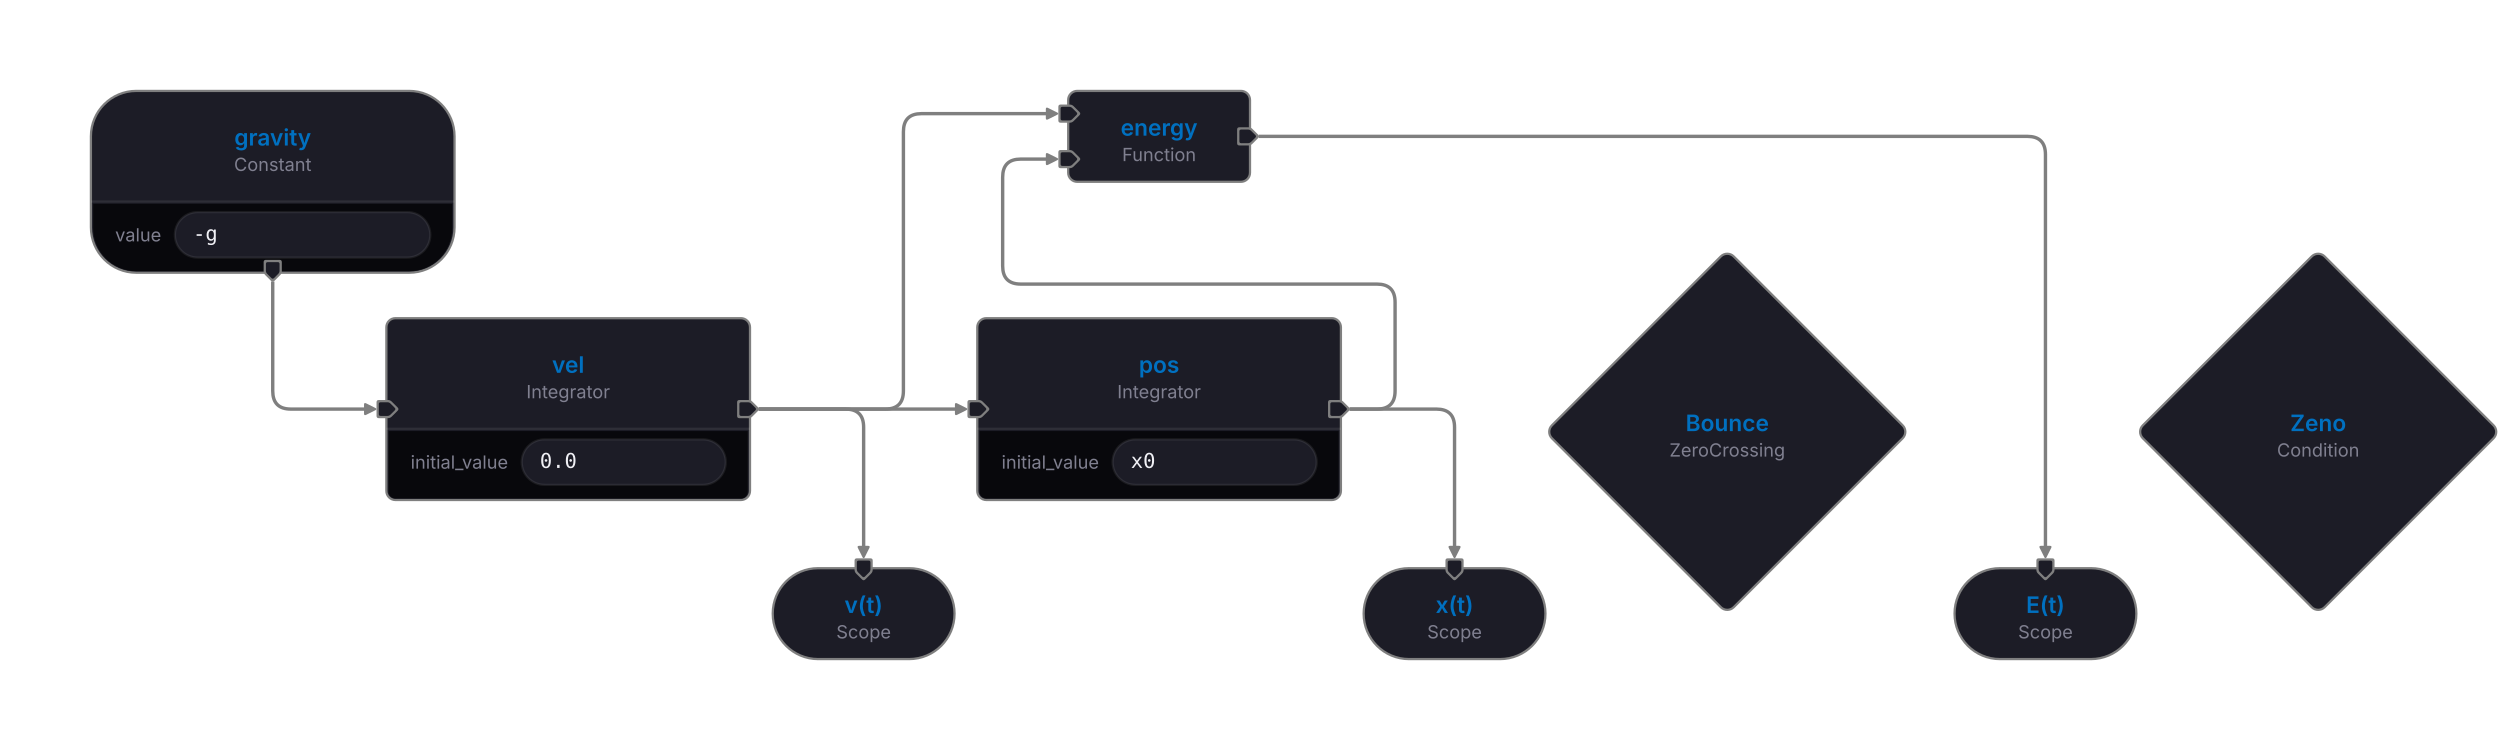
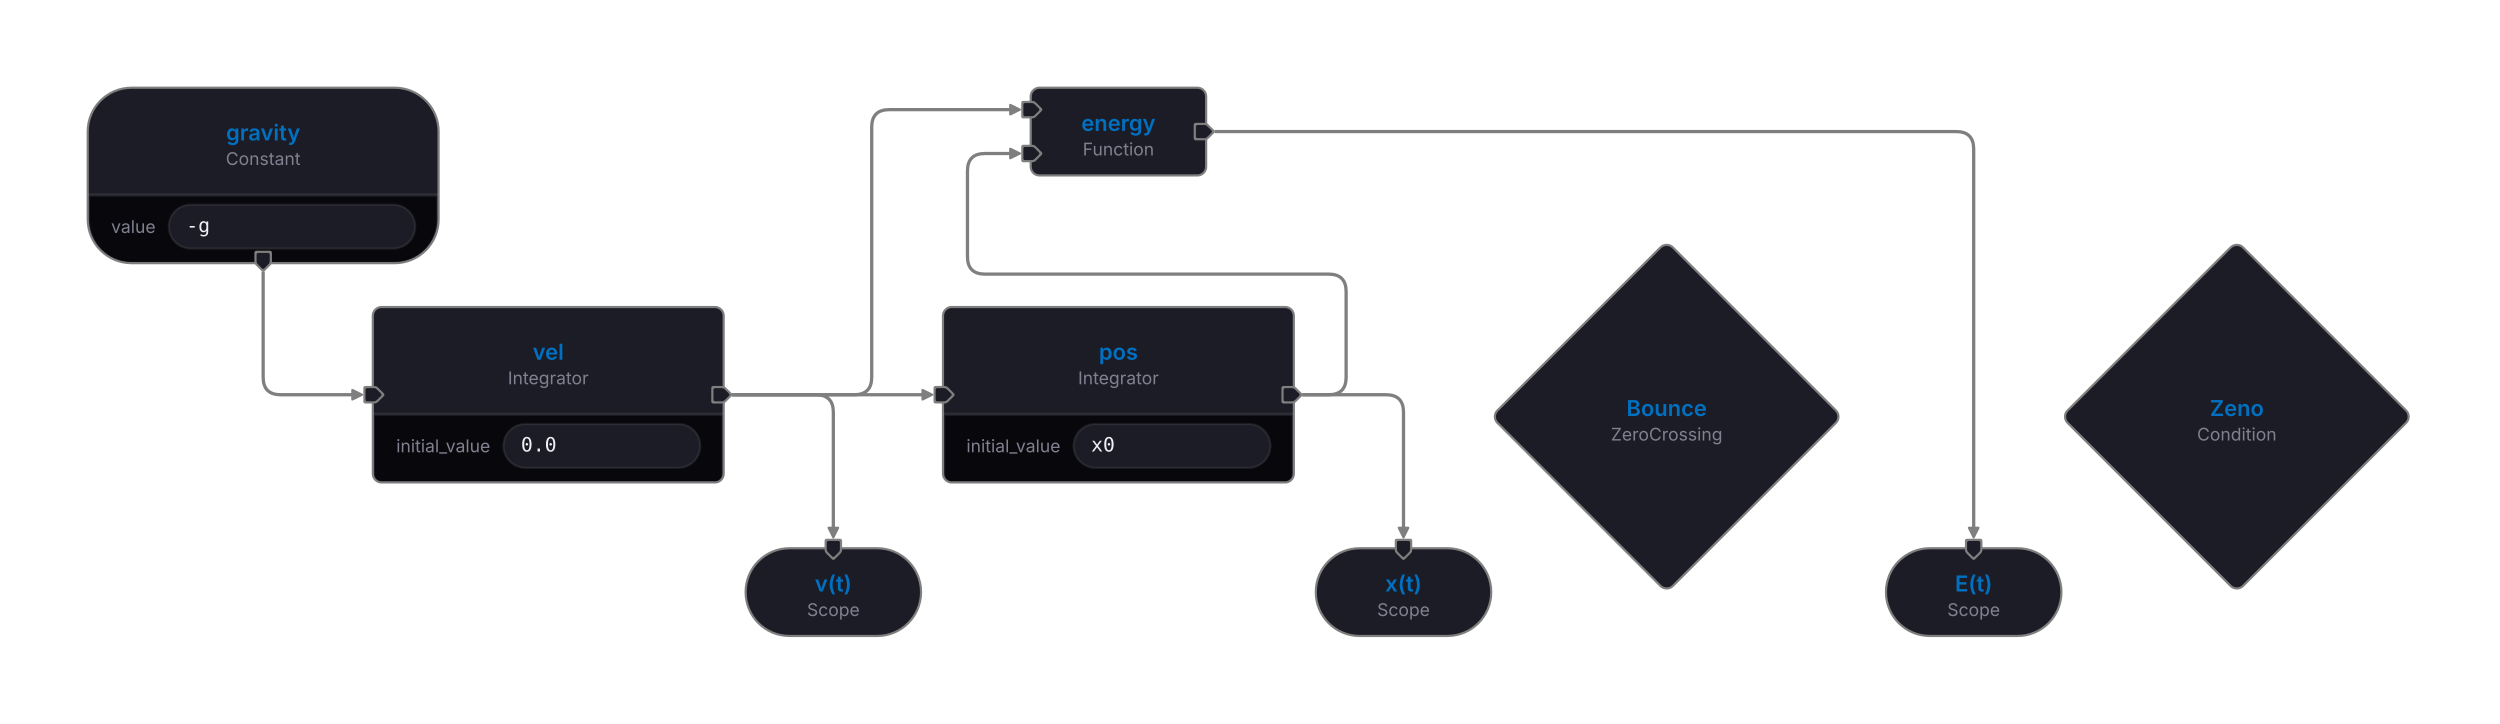
- <svg xmlns="http://www.w3.org/2000/svg" width="1100" height="330" viewBox="240 70 1100 330">
+ <svg xmlns="http://www.w3.org/2000/svg" width="1140" height="330" viewBox="240 70 1140 330">
  <g class="edges">
    <g class="edge">
      <path d="M360 193.833L360 213.833L 360,242Q 360,250 368,250L381.167 250L401.167 250" fill="none" stroke="#7F7F7F" stroke-width="1.5" />
-       <g transform="translate(401.1666, 250.0001) rotate(0) translate(5, 0)">
+       <g transform="translate(401.1667, 250) rotate(0) translate(5, 0)">
        <path d="M -5 -2.5 L -1 -0.5 Q 0 0 -1 0.5 L -5 2.5 Q -6 3 -6 2 L -6 -2 Q -6 -3 -5 -2.5 Z" fill="#7F7F7F" />
      </g>
    </g>
    <g class="edge">
-       <path d="M573.834 250L593.834 250L617.5 250L617.5 250L641.167 250L661.167 250" fill="none" stroke="#7F7F7F" stroke-width="1.5" />
-       <g transform="translate(661.1667, 250.0001) rotate(0) translate(5, 0)">
+       <path d="M573.833 250L593.833 250L617.5 250L617.5 250L641.167 250L661.167 250" fill="none" stroke="#7F7F7F" stroke-width="1.5" />
+       <g transform="translate(661.1667, 250) rotate(0) translate(5, 0)">
        <path d="M -5 -2.5 L -1 -0.5 Q 0 0 -1 0.5 L -5 2.5 Q -6 3 -6 2 L -6 -2 Q -6 -3 -5 -2.5 Z" fill="#7F7F7F" />
      </g>
    </g>
    <g class="edge">
-       <path d="M833.834 250L853.834 250L 872,250Q 880,250 880,258L880 291.167L880 311.167" fill="none" stroke="#7F7F7F" stroke-width="1.5" />
+       <path d="M833.833 250L853.833 250L 872,250Q 880,250 880,258L880 291.167L880 311.167" fill="none" stroke="#7F7F7F" stroke-width="1.5" />
      <g transform="translate(880, 311.1667) rotate(90) translate(5, 0)">
        <path d="M -5 -2.5 L -1 -0.5 Q 0 0 -1 0.5 L -5 2.5 Q -6 3 -6 2 L -6 -2 Q -6 -3 -5 -2.5 Z" fill="#7F7F7F" />
      </g>
    </g>
    <g class="edge">
-       <path d="M573.834 250L593.834 250L 612,250Q 620,250 620,258L620 291.167L620 311.167" fill="none" stroke="#7F7F7F" stroke-width="1.5" />
-       <g transform="translate(620.0001, 311.1667) rotate(90) translate(5, 0)">
+       <path d="M573.833 250L593.833 250L 612,250Q 620,250 620,258L620 291.167L620 311.167" fill="none" stroke="#7F7F7F" stroke-width="1.5" />
+       <g transform="translate(620, 311.1667) rotate(90) translate(5, 0)">
        <path d="M -5 -2.5 L -1 -0.5 Q 0 0 -1 0.5 L -5 2.5 Q -6 3 -6 2 L -6 -2 Q -6 -3 -5 -2.5 Z" fill="#7F7F7F" />
      </g>
    </g>
    <g class="edge">
-       <path d="M573.834 250L593.834 250L 629.5,250Q 637.5,250 637.5,242L 637.5,128Q 637.5,120 645.5,120L681.167 120L701.167 120" fill="none" stroke="#7F7F7F" stroke-width="1.5" />
+       <path d="M573.833 250L593.833 250L 629.5,250Q 637.5,250 637.5,242L 637.5,128Q 637.5,120 645.5,120L681.167 120L701.167 120" fill="none" stroke="#7F7F7F" stroke-width="1.5" />
      <g transform="translate(701.1667, 120) rotate(0) translate(5, 0)">
        <path d="M -5 -2.5 L -1 -0.5 Q 0 0 -1 0.5 L -5 2.5 Q -6 3 -6 2 L -6 -2 Q -6 -3 -5 -2.5 Z" fill="#7F7F7F" />
      </g>
    </g>
    <g class="edge">
-       <path d="M833.834 250L 845.834,250Q 853.834,250 853.834,242L 853.834,203Q 853.834,195 845.834,195L 689.167,195Q 681.167,195 681.167,187L 681.167,148Q 681.167,140 689.167,140L701.167 140" fill="none" stroke="#7F7F7F" stroke-width="1.5" />
-       <g transform="translate(701.1667, 140.0001) rotate(0) translate(5, 0)">
+       <path d="M833.833 250L 845.833,250Q 853.833,250 853.833,242L 853.833,203Q 853.833,195 845.833,195L 689.167,195Q 681.167,195 681.167,187L 681.167,148Q 681.167,140 689.167,140L701.167 140" fill="none" stroke="#7F7F7F" stroke-width="1.5" />
+       <g transform="translate(701.1667, 140) rotate(0) translate(5, 0)">
        <path d="M -5 -2.5 L -1 -0.5 Q 0 0 -1 0.5 L -5 2.5 Q -6 3 -6 2 L -6 -2 Q -6 -3 -5 -2.5 Z" fill="#7F7F7F" />
      </g>
    </g>
    <g class="edge">
      <path d="M793.833 130L813.833 130L 1132,130Q 1140,130 1140,138L1140 291.167L1140 311.167" fill="none" stroke="#7F7F7F" stroke-width="1.5" />
      <g transform="translate(1140, 311.1667) rotate(90) translate(5, 0)">
        <path d="M -5 -2.5 L -1 -0.5 Q 0 0 -1 0.5 L -5 2.5 Q -6 3 -6 2 L -6 -2 Q -6 -3 -5 -2.5 Z" fill="#7F7F7F" />
      </g>
    </g>
  </g>
  <g class="events">
    <g class="event" data-id="1455e789-9e7d-4139-8a4e-896feecff3d3">
      <rect x="943.431" y="203.431" width="113.137" height="113.137" rx="4" fill="#1c1c26" transform="rotate(45 1000 260)" />
      <rect x="943.431" y="203.431" width="113.137" height="113.137" rx="4" fill="none" stroke="#7F7F7F" stroke-width="1" transform="rotate(45 1000 260)" />
      <text x="1000" y="256" text-anchor="middle" dominant-baseline="middle" fill="#0070C0" font-size="10" font-weight="600" font-family="system-ui, -apple-system, sans-serif">Bounce</text>
      <text x="1000" y="268" text-anchor="middle" dominant-baseline="middle" fill="#808090" font-size="8" font-family="system-ui, -apple-system, sans-serif">ZeroCrossing</text>
    </g>
    <g class="event" data-id="eda13d11-f264-4861-ba54-e17c48884905">
      <rect x="1203.431" y="203.431" width="113.137" height="113.137" rx="4" fill="#1c1c26" transform="rotate(45 1260 260)" />
      <rect x="1203.431" y="203.431" width="113.137" height="113.137" rx="4" fill="none" stroke="#7F7F7F" stroke-width="1" transform="rotate(45 1260 260)" />
      <text x="1260" y="256" text-anchor="middle" dominant-baseline="middle" fill="#0070C0" font-size="10" font-weight="600" font-family="system-ui, -apple-system, sans-serif">Zeno</text>
      <text x="1260" y="268" text-anchor="middle" dominant-baseline="middle" fill="#808090" font-size="8" font-family="system-ui, -apple-system, sans-serif">Condition</text>
    </g>
  </g>
  <g class="nodes">
    <g class="node" data-id="1642f372-0929-4a73-a786-11a5a9b2ce0b">
      <rect x="670" y="210" width="160" height="80" rx="4" fill="#1c1c26" />
      <rect x="670" y="210" width="160" height="80" rx="4" fill="none" stroke="#7F7F7F" stroke-width="1" />
      <text x="750" y="230.333" text-anchor="middle" dominant-baseline="middle" fill="#0070C0" font-size="10" font-weight="600" font-family="system-ui, -apple-system, sans-serif">pos</text>
      <text x="750" y="242.333" text-anchor="middle" dominant-baseline="middle" fill="#808090" font-size="8" font-family="system-ui, -apple-system, sans-serif">Integrator</text>
      <line x1="670" y1="258.667" x2="830" y2="258.667" stroke="rgba(255, 255, 255, 0.08)" stroke-width="1" />
      <path d="M671,259.667 h158 v26.667 a3,3 0 0 1 -3,3 h-152 a3,3 0 0 1 -3,-3 v-26.667 z" fill="#08080c" />
      <text x="680.667" y="273.333" dominant-baseline="middle" fill="#808090" font-size="8" font-family="system-ui, -apple-system, sans-serif">initial_value</text>
      <rect x="729.552" y="263.333" width="89.781" height="20" rx="10" fill="#1c1c26" stroke="rgba(255, 255, 255, 0.08)" stroke-width="1" />
      <text x="737.552" y="273.333" dominant-baseline="middle" fill="#f0f0f5" font-size="9" font-family="ui-monospace, monospace">x0 </text>
      <g transform="translate(665.67, 246.00)">
        <path d="M 1.00 0.00 L 5.00 0.00 Q 6.00 0.00 6.71 0.71 L 9.29 3.29 Q 10.00 4.00 9.29 4.71 L 6.71 7.29 Q 6.00 8.00 5.00 8.00 L 1.00 8.00 Q 0.00 8.00 0.00 7.00 L 0.00 1.00 Q 0.00 0.00 1.00 0.00 Z" fill="#7F7F7F" />
        <path d="M 0.80 0.00 L 3.79 0.00 Q 4.59 0.00 5.15 0.57 L 7.02 2.43 Q 7.59 3.00 7.02 3.57 L 5.15 5.43 Q 4.59 6.00 3.79 6.00 L 0.80 6.00 Q 0.00 6.00 0.00 5.20 L 0.00 0.80 Q 0.00 0.00 0.80 0.00 Z" fill="#1c1c26" transform="translate(1, 1)" />
      </g>
      <g transform="translate(824.33, 246.00)">
        <path d="M 1.00 0.00 L 5.00 0.00 Q 6.00 0.00 6.71 0.71 L 9.29 3.29 Q 10.00 4.00 9.29 4.71 L 6.71 7.29 Q 6.00 8.00 5.00 8.00 L 1.00 8.00 Q 0.00 8.00 0.00 7.00 L 0.00 1.00 Q 0.00 0.00 1.00 0.00 Z" fill="#7F7F7F" />
        <path d="M 0.80 0.00 L 3.79 0.00 Q 4.59 0.00 5.15 0.57 L 7.02 2.43 Q 7.59 3.00 7.02 3.57 L 5.15 5.43 Q 4.59 6.00 3.79 6.00 L 0.80 6.00 Q 0.00 6.00 0.00 5.20 L 0.00 0.80 Q 0.00 0.00 0.80 0.00 Z" fill="#1c1c26" transform="translate(1, 1)" />
      </g>
    </g>
    <g class="node" data-id="d6b8ebf1-173b-4f71-a160-d86545a80cb9">
      <rect x="410" y="210" width="160" height="80" rx="4" fill="#1c1c26" />
      <rect x="410" y="210" width="160" height="80" rx="4" fill="none" stroke="#7F7F7F" stroke-width="1" />
      <text x="490" y="230.333" text-anchor="middle" dominant-baseline="middle" fill="#0070C0" font-size="10" font-weight="600" font-family="system-ui, -apple-system, sans-serif">vel</text>
      <text x="490" y="242.333" text-anchor="middle" dominant-baseline="middle" fill="#808090" font-size="8" font-family="system-ui, -apple-system, sans-serif">Integrator</text>
      <line x1="410" y1="258.667" x2="570" y2="258.667" stroke="rgba(255, 255, 255, 0.08)" stroke-width="1" />
      <path d="M411,259.667 h158 v26.667 a3,3 0 0 1 -3,3 h-152 a3,3 0 0 1 -3,-3 v-26.667 z" fill="#08080c" />
      <text x="420.667" y="273.333" dominant-baseline="middle" fill="#808090" font-size="8" font-family="system-ui, -apple-system, sans-serif">initial_value</text>
      <rect x="469.552" y="263.333" width="89.781" height="20" rx="10" fill="#1c1c26" stroke="rgba(255, 255, 255, 0.08)" stroke-width="1" />
      <text x="477.552" y="273.333" dominant-baseline="middle" fill="#f0f0f5" font-size="9" font-family="ui-monospace, monospace">0.0</text>
      <g transform="translate(405.67, 246.00)">
        <path d="M 1.00 0.00 L 5.00 0.00 Q 6.00 0.00 6.71 0.71 L 9.29 3.29 Q 10.00 4.00 9.29 4.71 L 6.71 7.29 Q 6.00 8.00 5.00 8.00 L 1.00 8.00 Q 0.00 8.00 0.00 7.00 L 0.00 1.00 Q 0.00 0.00 1.00 0.00 Z" fill="#7F7F7F" />
        <path d="M 0.80 0.00 L 3.79 0.00 Q 4.59 0.00 5.15 0.57 L 7.02 2.43 Q 7.59 3.00 7.02 3.57 L 5.15 5.43 Q 4.59 6.00 3.79 6.00 L 0.80 6.00 Q 0.00 6.00 0.00 5.20 L 0.00 0.80 Q 0.00 0.00 0.80 0.00 Z" fill="#1c1c26" transform="translate(1, 1)" />
      </g>
      <g transform="translate(564.33, 246.00)">
        <path d="M 1.00 0.00 L 5.00 0.00 Q 6.00 0.00 6.71 0.71 L 9.29 3.29 Q 10.00 4.00 9.29 4.71 L 6.71 7.29 Q 6.00 8.00 5.00 8.00 L 1.00 8.00 Q 0.00 8.00 0.00 7.00 L 0.00 1.00 Q 0.00 0.00 1.00 0.00 Z" fill="#7F7F7F" />
        <path d="M 0.80 0.00 L 3.79 0.00 Q 4.59 0.00 5.15 0.57 L 7.02 2.43 Q 7.59 3.00 7.02 3.57 L 5.15 5.43 Q 4.59 6.00 3.79 6.00 L 0.80 6.00 Q 0.00 6.00 0.00 5.20 L 0.00 0.80 Q 0.00 0.00 0.80 0.00 Z" fill="#1c1c26" transform="translate(1, 1)" />
      </g>
    </g>
    <g class="node" data-id="c76c21f3-21cd-453e-9437-8e8af946d1c7">
      <rect x="840" y="320" width="80" height="40" rx="20" fill="#1c1c26" />
      <rect x="840" y="320" width="80" height="40" rx="20" fill="none" stroke="#7F7F7F" stroke-width="1" />
      <text x="880" y="336" text-anchor="middle" dominant-baseline="middle" fill="#0070C0" font-size="10" font-weight="600" font-family="system-ui, -apple-system, sans-serif">x(t)</text>
      <text x="880" y="348" text-anchor="middle" dominant-baseline="middle" fill="#808090" font-size="8" font-family="system-ui, -apple-system, sans-serif">Scope</text>
      <g transform="translate(876.00, 315.67)">
        <path d="M 1.00 0.00 L 7.00 0.00 Q 8.00 0.00 8.00 1.00 L 8.00 5.00 Q 8.00 6.00 7.29 6.71 L 4.71 9.29 Q 4.00 10.00 3.29 9.29 L 0.71 6.71 Q 0.00 6.00 0.00 5.00 L 0.00 1.00 Q 0.00 0.00 1.00 0.00 Z" fill="#7F7F7F" />
        <path d="M 0.80 0.00 L 5.20 0.00 Q 6.00 0.00 6.00 0.80 L 6.00 3.79 Q 6.00 4.59 5.43 5.15 L 3.57 7.02 Q 3.00 7.59 2.43 7.02 L 0.57 5.15 Q 0.00 4.59 0.00 3.79 L 0.00 0.80 Q 0.00 0.00 0.80 0.00 Z" fill="#1c1c26" transform="translate(1, 1)" />
      </g>
    </g>
    <g class="node" data-id="49a2f6d3-5327-485a-8f1b-b98a3d425a57">
      <rect x="280" y="110" width="160" height="80" rx="20" fill="#1c1c26" />
      <rect x="280" y="110" width="160" height="80" rx="20" fill="none" stroke="#7F7F7F" stroke-width="1" />
      <text x="360" y="130.333" text-anchor="middle" dominant-baseline="middle" fill="#0070C0" font-size="10" font-weight="600" font-family="system-ui, -apple-system, sans-serif">gravity</text>
      <text x="360" y="142.333" text-anchor="middle" dominant-baseline="middle" fill="#808090" font-size="8" font-family="system-ui, -apple-system, sans-serif">Constant</text>
      <line x1="280" y1="158.667" x2="440" y2="158.667" stroke="rgba(255, 255, 255, 0.08)" stroke-width="1" />
      <path d="M281,159.667 h158 v10.667 a19,19 0 0 1 -19,19 h-120 a19,19 0 0 1 -19,-19 v-10.667 z" fill="#08080c" />
      <text x="290.667" y="173.333" dominant-baseline="middle" fill="#808090" font-size="8" font-family="system-ui, -apple-system, sans-serif">value</text>
-       <rect x="316.948" y="163.333" width="112.386" height="20" rx="10" fill="#1c1c26" stroke="rgba(255, 255, 255, 0.08)" stroke-width="1" />
+       <rect x="316.948" y="163.333" width="112.385" height="20" rx="10" fill="#1c1c26" stroke="rgba(255, 255, 255, 0.08)" stroke-width="1" />
      <text x="324.948" y="173.333" dominant-baseline="middle" fill="#f0f0f5" font-size="9" font-family="ui-monospace, monospace">-g</text>
      <g transform="translate(356.00, 184.33)">
        <path d="M 1.00 0.00 L 7.00 0.00 Q 8.00 0.00 8.00 1.00 L 8.00 5.00 Q 8.00 6.00 7.29 6.71 L 4.71 9.29 Q 4.00 10.00 3.29 9.29 L 0.71 6.71 Q 0.00 6.00 0.00 5.00 L 0.00 1.00 Q 0.00 0.00 1.00 0.00 Z" fill="#7F7F7F" />
        <path d="M 0.80 0.00 L 5.20 0.00 Q 6.00 0.00 6.00 0.80 L 6.00 3.79 Q 6.00 4.59 5.43 5.15 L 3.57 7.02 Q 3.00 7.59 2.43 7.02 L 0.57 5.15 Q 0.00 4.59 0.00 3.79 L 0.00 0.80 Q 0.00 0.00 0.80 0.00 Z" fill="#1c1c26" transform="translate(1, 1)" />
      </g>
    </g>
    <g class="node" data-id="d73713d6-eb61-442e-a69b-c4d168180ef4">
      <rect x="580" y="320" width="80" height="40" rx="20" fill="#1c1c26" />
      <rect x="580" y="320" width="80" height="40" rx="20" fill="none" stroke="#7F7F7F" stroke-width="1" />
      <text x="620" y="336" text-anchor="middle" dominant-baseline="middle" fill="#0070C0" font-size="10" font-weight="600" font-family="system-ui, -apple-system, sans-serif">v(t)</text>
      <text x="620" y="348" text-anchor="middle" dominant-baseline="middle" fill="#808090" font-size="8" font-family="system-ui, -apple-system, sans-serif">Scope</text>
      <g transform="translate(616.00, 315.67)">
        <path d="M 1.00 0.00 L 7.00 0.00 Q 8.00 0.00 8.00 1.00 L 8.00 5.00 Q 8.00 6.00 7.29 6.71 L 4.71 9.29 Q 4.00 10.00 3.29 9.29 L 0.71 6.71 Q 0.00 6.00 0.00 5.00 L 0.00 1.00 Q 0.00 0.00 1.00 0.00 Z" fill="#7F7F7F" />
        <path d="M 0.80 0.00 L 5.20 0.00 Q 6.00 0.00 6.00 0.80 L 6.00 3.79 Q 6.00 4.59 5.43 5.15 L 3.57 7.02 Q 3.00 7.59 2.43 7.02 L 0.57 5.15 Q 0.00 4.59 0.00 3.79 L 0.00 0.80 Q 0.00 0.00 0.80 0.00 Z" fill="#1c1c26" transform="translate(1, 1)" />
      </g>
    </g>
    <g class="node" data-id="db488fa8-9004-40f7-a724-bc9846dd2f85">
      <rect x="710" y="110" width="80" height="40" rx="4" fill="#1c1c26" />
      <rect x="710" y="110" width="80" height="40" rx="4" fill="none" stroke="#7F7F7F" stroke-width="1" />
      <text x="750" y="126" text-anchor="middle" dominant-baseline="middle" fill="#0070C0" font-size="10" font-weight="600" font-family="system-ui, -apple-system, sans-serif">energy</text>
      <text x="750" y="138" text-anchor="middle" dominant-baseline="middle" fill="#808090" font-size="8" font-family="system-ui, -apple-system, sans-serif">Function</text>
      <g transform="translate(705.67, 116.00)">
        <path d="M 1.00 0.00 L 5.00 0.00 Q 6.00 0.00 6.71 0.71 L 9.29 3.29 Q 10.00 4.00 9.29 4.71 L 6.71 7.29 Q 6.00 8.00 5.00 8.00 L 1.00 8.00 Q 0.00 8.00 0.00 7.00 L 0.00 1.00 Q 0.00 0.00 1.00 0.00 Z" fill="#7F7F7F" />
        <path d="M 0.80 0.00 L 3.79 0.00 Q 4.59 0.00 5.15 0.57 L 7.02 2.43 Q 7.59 3.00 7.02 3.57 L 5.15 5.43 Q 4.59 6.00 3.79 6.00 L 0.80 6.00 Q 0.00 6.00 0.00 5.20 L 0.00 0.80 Q 0.00 0.00 0.80 0.00 Z" fill="#1c1c26" transform="translate(1, 1)" />
      </g>
      <g transform="translate(705.67, 136.00)">
        <path d="M 1.00 0.00 L 5.00 0.00 Q 6.00 0.00 6.71 0.71 L 9.29 3.29 Q 10.00 4.00 9.29 4.71 L 6.71 7.29 Q 6.00 8.00 5.00 8.00 L 1.00 8.00 Q 0.00 8.00 0.00 7.00 L 0.00 1.00 Q 0.00 0.00 1.00 0.00 Z" fill="#7F7F7F" />
        <path d="M 0.80 0.00 L 3.79 0.00 Q 4.59 0.00 5.15 0.57 L 7.02 2.43 Q 7.59 3.00 7.02 3.57 L 5.15 5.43 Q 4.59 6.00 3.79 6.00 L 0.80 6.00 Q 0.00 6.00 0.00 5.20 L 0.00 0.80 Q 0.00 0.00 0.80 0.00 Z" fill="#1c1c26" transform="translate(1, 1)" />
      </g>
      <g transform="translate(784.33, 126.00)">
        <path d="M 1.00 0.00 L 5.00 0.00 Q 6.00 0.00 6.71 0.71 L 9.29 3.29 Q 10.00 4.00 9.29 4.71 L 6.71 7.29 Q 6.00 8.00 5.00 8.00 L 1.00 8.00 Q 0.00 8.00 0.00 7.00 L 0.00 1.00 Q 0.00 0.00 1.00 0.00 Z" fill="#7F7F7F" />
        <path d="M 0.80 0.00 L 3.79 0.00 Q 4.59 0.00 5.15 0.57 L 7.02 2.43 Q 7.59 3.00 7.02 3.57 L 5.15 5.43 Q 4.59 6.00 3.79 6.00 L 0.80 6.00 Q 0.00 6.00 0.00 5.20 L 0.00 0.80 Q 0.00 0.00 0.80 0.00 Z" fill="#1c1c26" transform="translate(1, 1)" />
      </g>
    </g>
    <g class="node" data-id="78f720fe-8774-42c3-be6b-5a4ef30e00df">
      <rect x="1100" y="320" width="80" height="40" rx="20" fill="#1c1c26" />
      <rect x="1100" y="320" width="80" height="40" rx="20" fill="none" stroke="#7F7F7F" stroke-width="1" />
      <text x="1140" y="336" text-anchor="middle" dominant-baseline="middle" fill="#0070C0" font-size="10" font-weight="600" font-family="system-ui, -apple-system, sans-serif">E(t)</text>
      <text x="1140" y="348" text-anchor="middle" dominant-baseline="middle" fill="#808090" font-size="8" font-family="system-ui, -apple-system, sans-serif">Scope</text>
      <g transform="translate(1136.00, 315.67)">
        <path d="M 1.00 0.00 L 7.00 0.00 Q 8.00 0.00 8.00 1.00 L 8.00 5.00 Q 8.00 6.00 7.29 6.71 L 4.71 9.29 Q 4.00 10.00 3.29 9.29 L 0.71 6.71 Q 0.00 6.00 0.00 5.00 L 0.00 1.00 Q 0.00 0.00 1.00 0.00 Z" fill="#7F7F7F" />
        <path d="M 0.80 0.00 L 5.20 0.00 Q 6.00 0.00 6.00 0.80 L 6.00 3.79 Q 6.00 4.59 5.43 5.15 L 3.57 7.02 Q 3.00 7.59 2.43 7.02 L 0.57 5.15 Q 0.00 4.59 0.00 3.79 L 0.00 0.80 Q 0.00 0.00 0.80 0.00 Z" fill="#1c1c26" transform="translate(1, 1)" />
      </g>
    </g>
  </g>
</svg>
